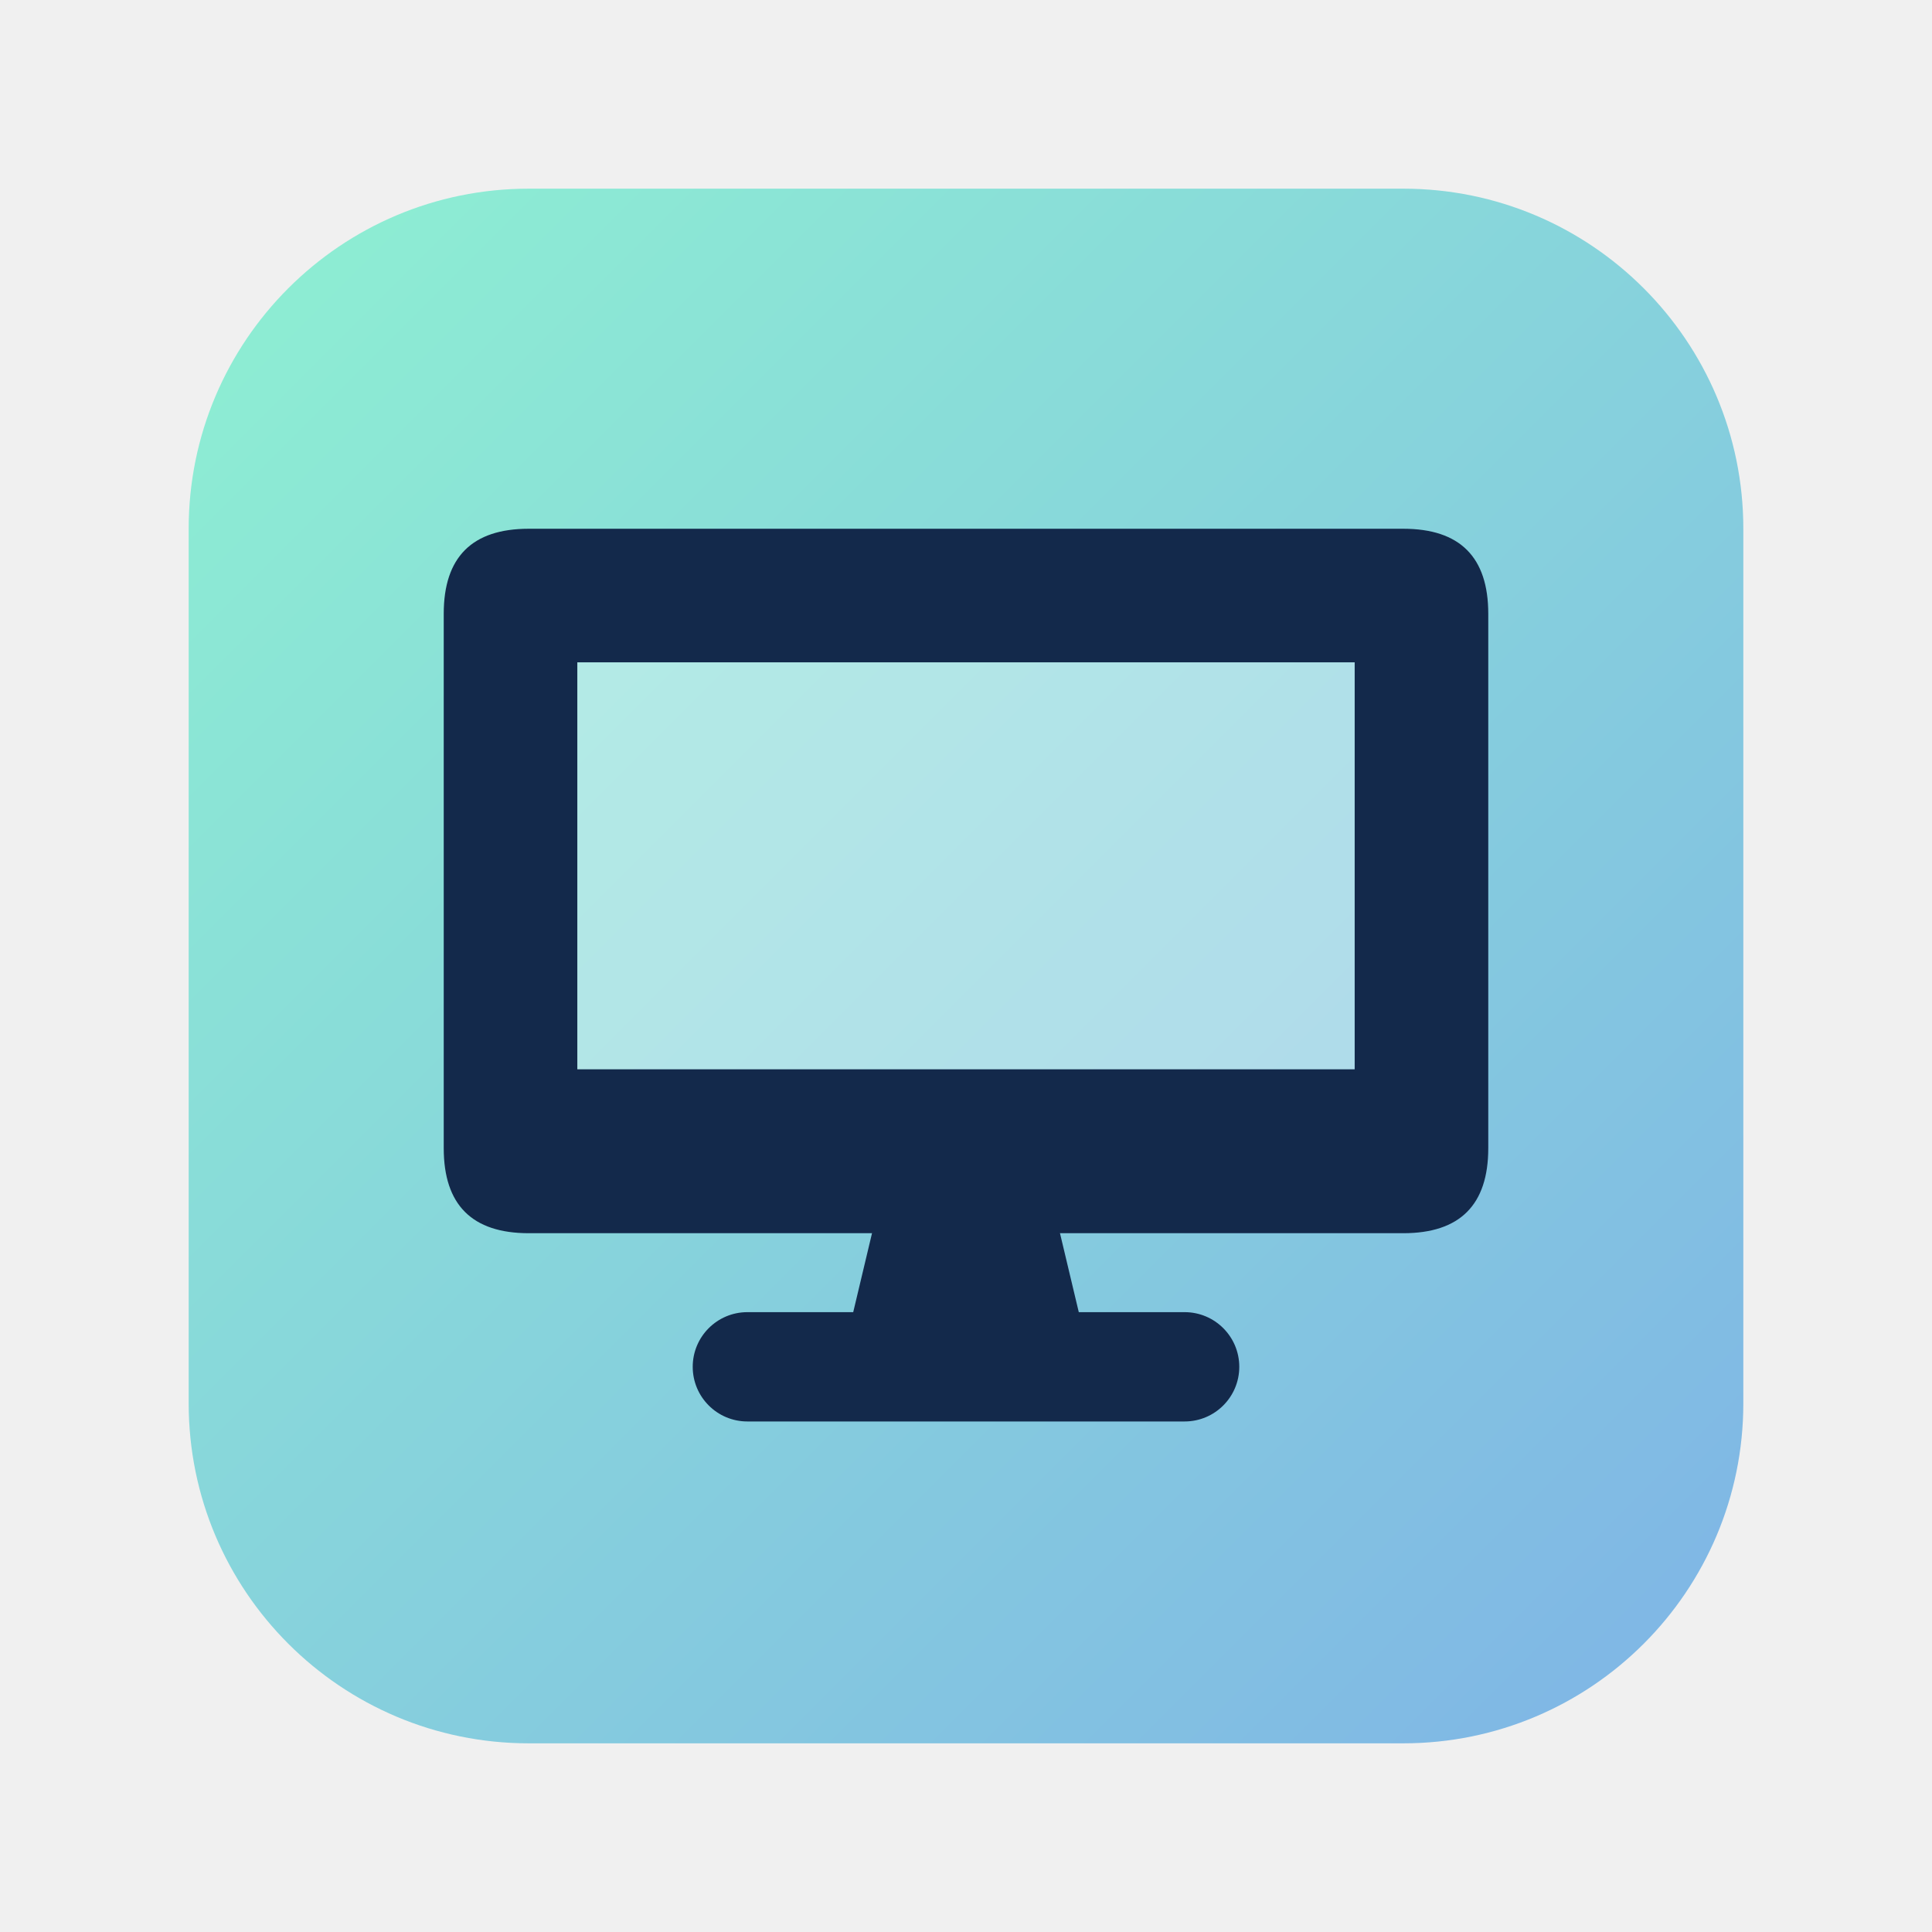
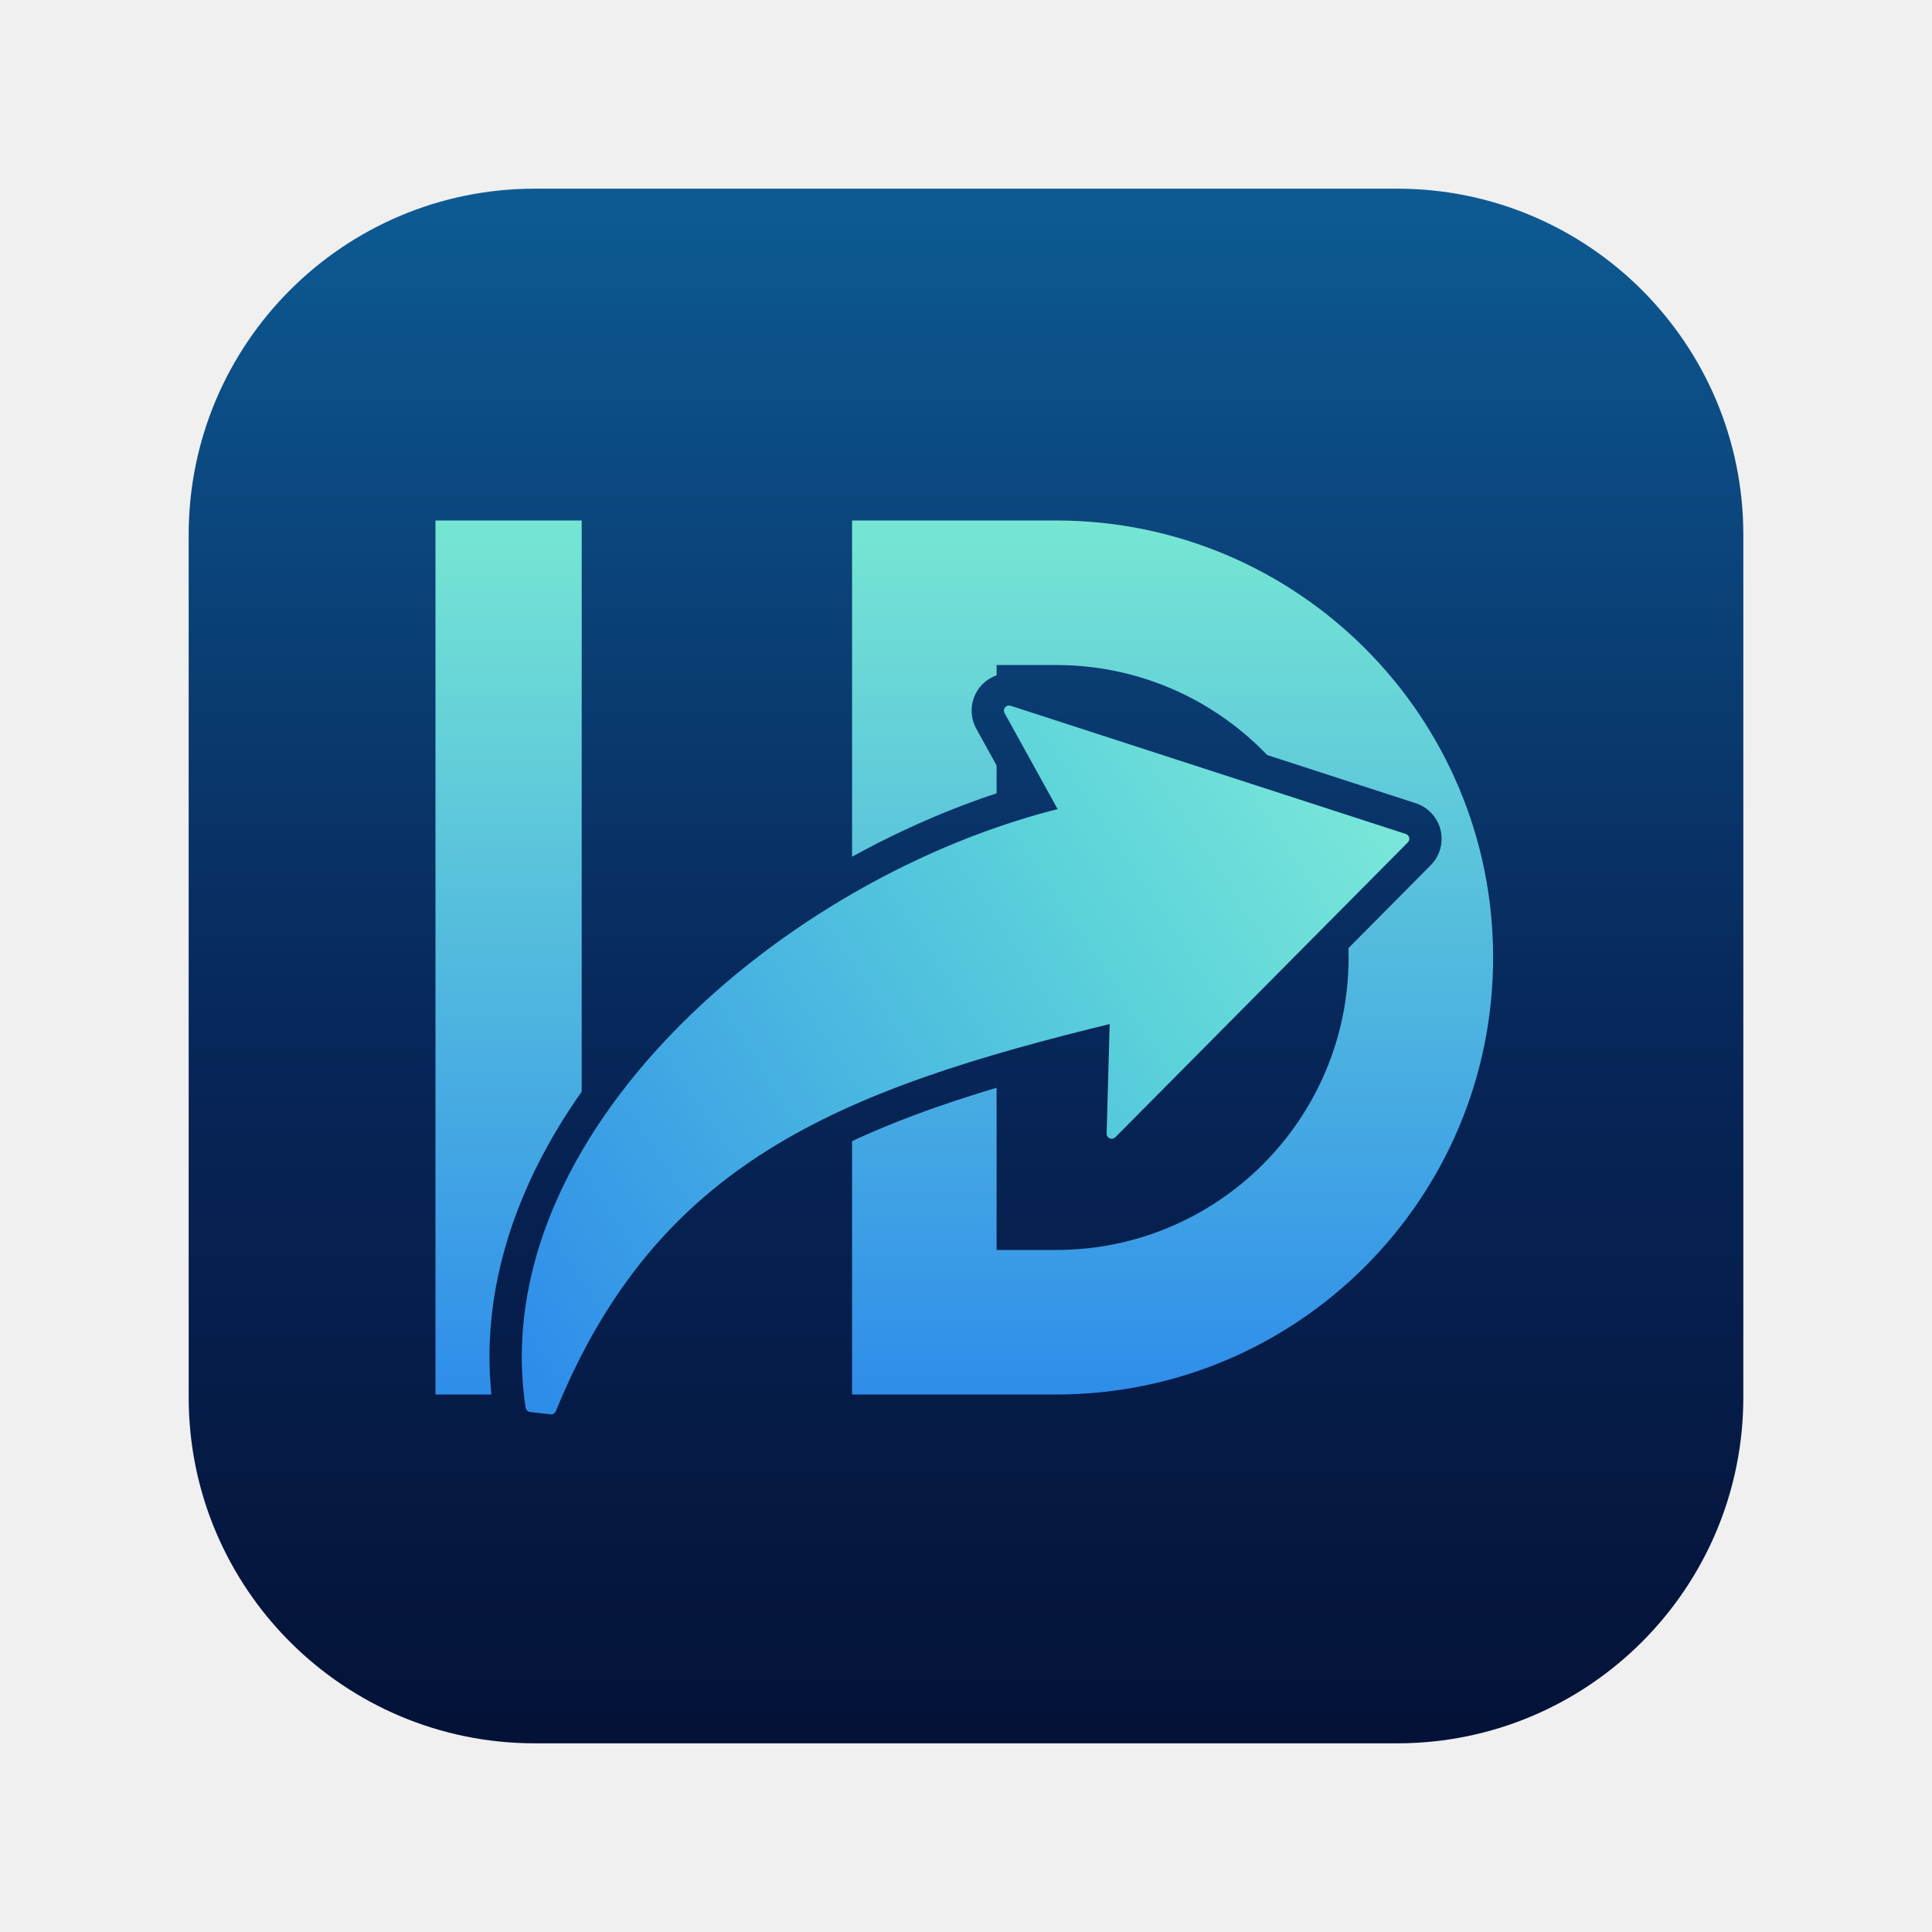
<svg xmlns="http://www.w3.org/2000/svg" viewBox="0 0 1024 1024">
  <defs>
-     <linearGradient id="gApp" x1="0" y1="0" x2="1" y2="1">
-       <stop offset="0" stop-color="#8EF0D2" />
-       <stop offset="1" stop-color="#7FB4E6" />
+     <linearGradient id="bg" x1="0" y1="0" x2="0" y2="1">
+       <stop offset="0" stop-color="#0D5A93" />
+       <stop offset="0.55" stop-color="#072659" />
+       <stop offset="1" stop-color="#041237" />
+     </linearGradient>
+     <linearGradient id="rim" x1="0" y1="0" x2="0" y2="1">
+       <stop offset="0" stop-color="#7FD3FF" stop-opacity="0.35" />
+       <stop offset="1" stop-color="#7FD3FF" stop-opacity="0.05" />
+     </linearGradient>
+     <linearGradient id="gv" gradientUnits="userSpaceOnUse" x1="0" y1="250" x2="0" y2="770">
+       <stop offset="0" stop-color="#76E6D3" />
+       <stop offset="1" stop-color="#2E8CEA" />
+     </linearGradient>
+     <linearGradient id="ga" gradientUnits="userSpaceOnUse" x1="270" y1="770" x2="860" y2="380">
+       <stop offset="0" stop-color="#2F8DEA" />
+       <stop offset="0.6" stop-color="#5CD3DA" />
+       <stop offset="1" stop-color="#8CF2D8" />
    </linearGradient>
  </defs>
-   <g transform="translate(100 100) scale(1.609375)">
-     <rect width="512" height="512" rx="112" fill="url(#gApp)" />
-     <g fill="#13294B">
-       <path fill-rule="evenodd" d="M112,112 H400 Q428,112 428,140 V316 Q428,344 400,344 H112 Q84,344 84,316 V140 Q84,112 112,112 Z M128,156 V290 H384 V156 Z" />
-       <path d="M226,340 H286 L296,382 H216 Z" />
-       <rect x="166" y="370" width="180" height="36" rx="18" />
+   <g transform="translate(100 100) scale(0.8046875)">
+     <rect width="1024" height="1024" rx="228" fill="url(#bg)" />
+     <g transform="translate(512 512) scale(1.12) translate(-512 -512)">
+       <mask id="mAr" maskUnits="userSpaceOnUse" x="0" y="0" width="1024" height="1024">
+         <rect width="1024" height="1024" fill="#fff" />
+         <path d="M268.0,772.7 C328.0,625.7 434.6,582.3 599.6,542.3 L597.7,610.6 L769.7,437.2 L537.3,361.8 L570.4,421.7 C405.4,461.7 232.0,614.3 256.0,771.3 Z" fill="#000" stroke="#000" stroke-width="44" stroke-linejoin="round" stroke-linecap="round" />
+       </mask>
+       <g fill="url(#gv)" mask="url(#mAr)">
+         <path d="M200,250 H286 V764 H200 Z" />
+         <path fill-rule="evenodd" d="M445,250 H565 A257,257 0 0 1 565,764 H445 Z M530,335 V679 H565 A172,172 0 0 0 565,335 Z" />
+       </g>
+       <path d="M268.0,772.7 C328.0,625.7 434.6,582.3 599.6,542.3 L597.7,610.6 L769.7,437.2 L537.3,361.8 L570.4,421.7 C405.4,461.7 232.0,614.3 256.0,771.3 Z" fill="url(#ga)" stroke="url(#ga)" stroke-width="6" stroke-linejoin="round" />
    </g>
-     <rect x="128" y="156" width="256" height="134" fill="#fff" fill-opacity="0.35" />
  </g>
</svg>
